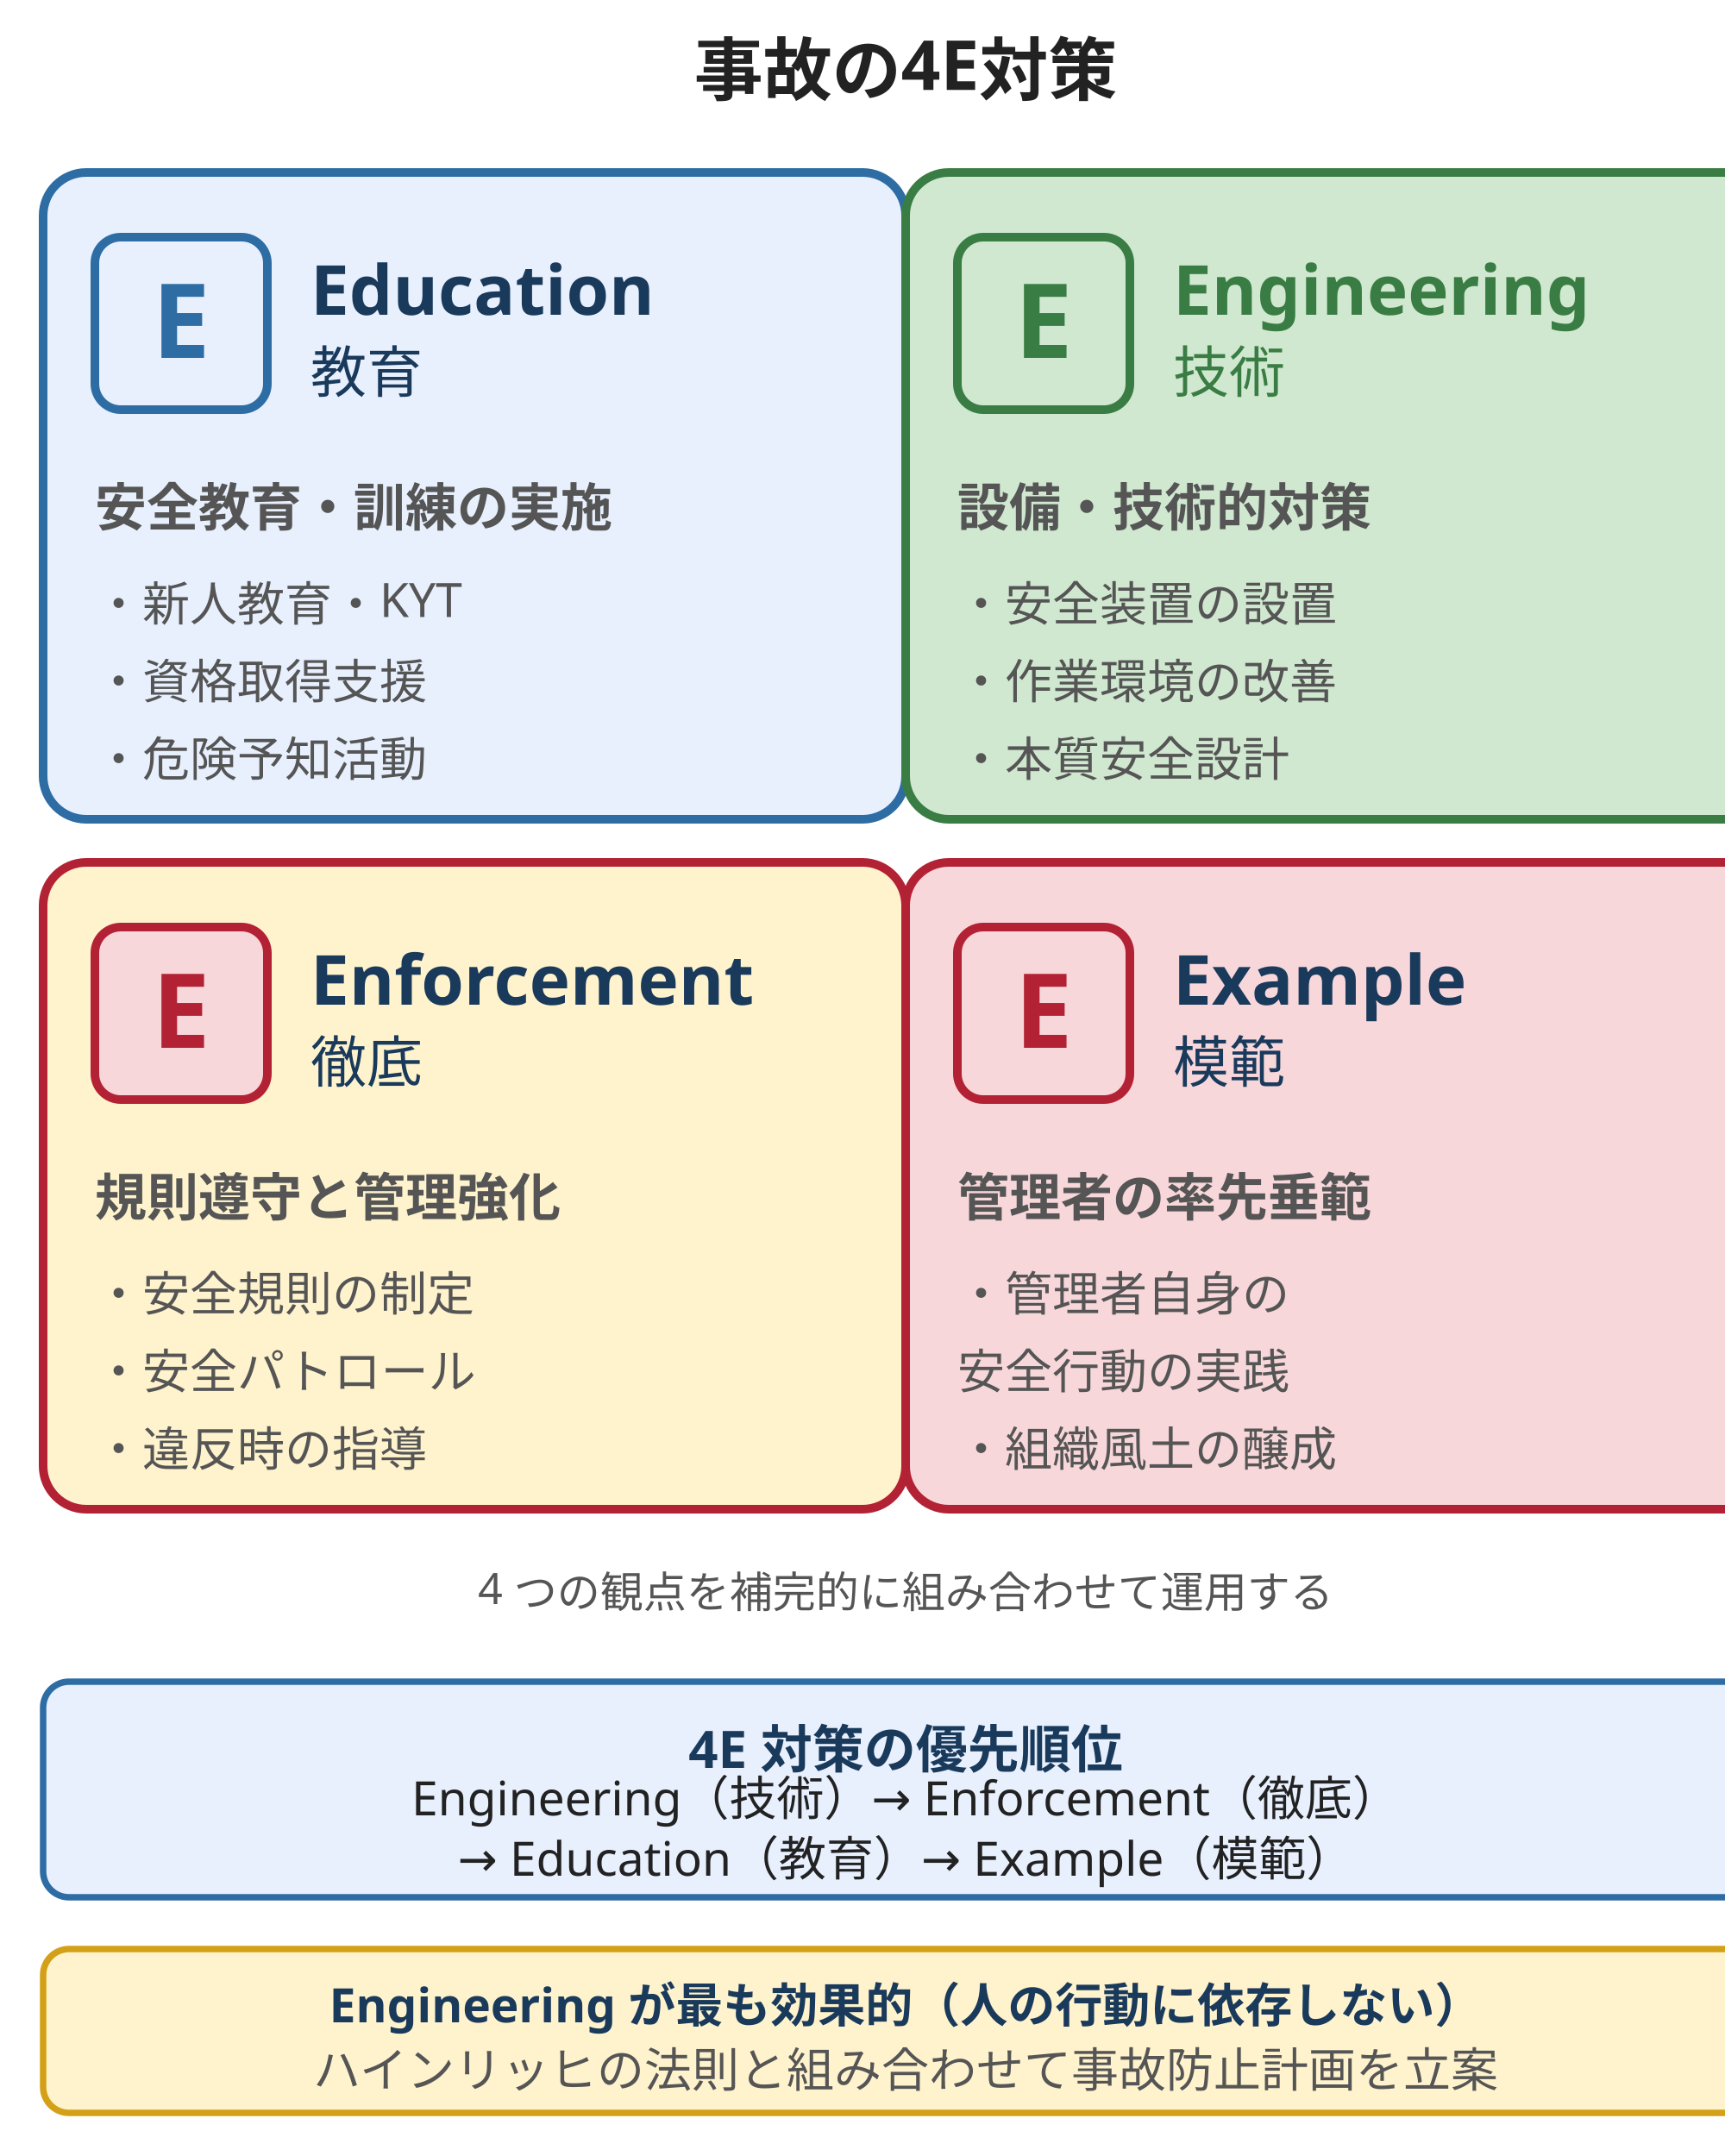
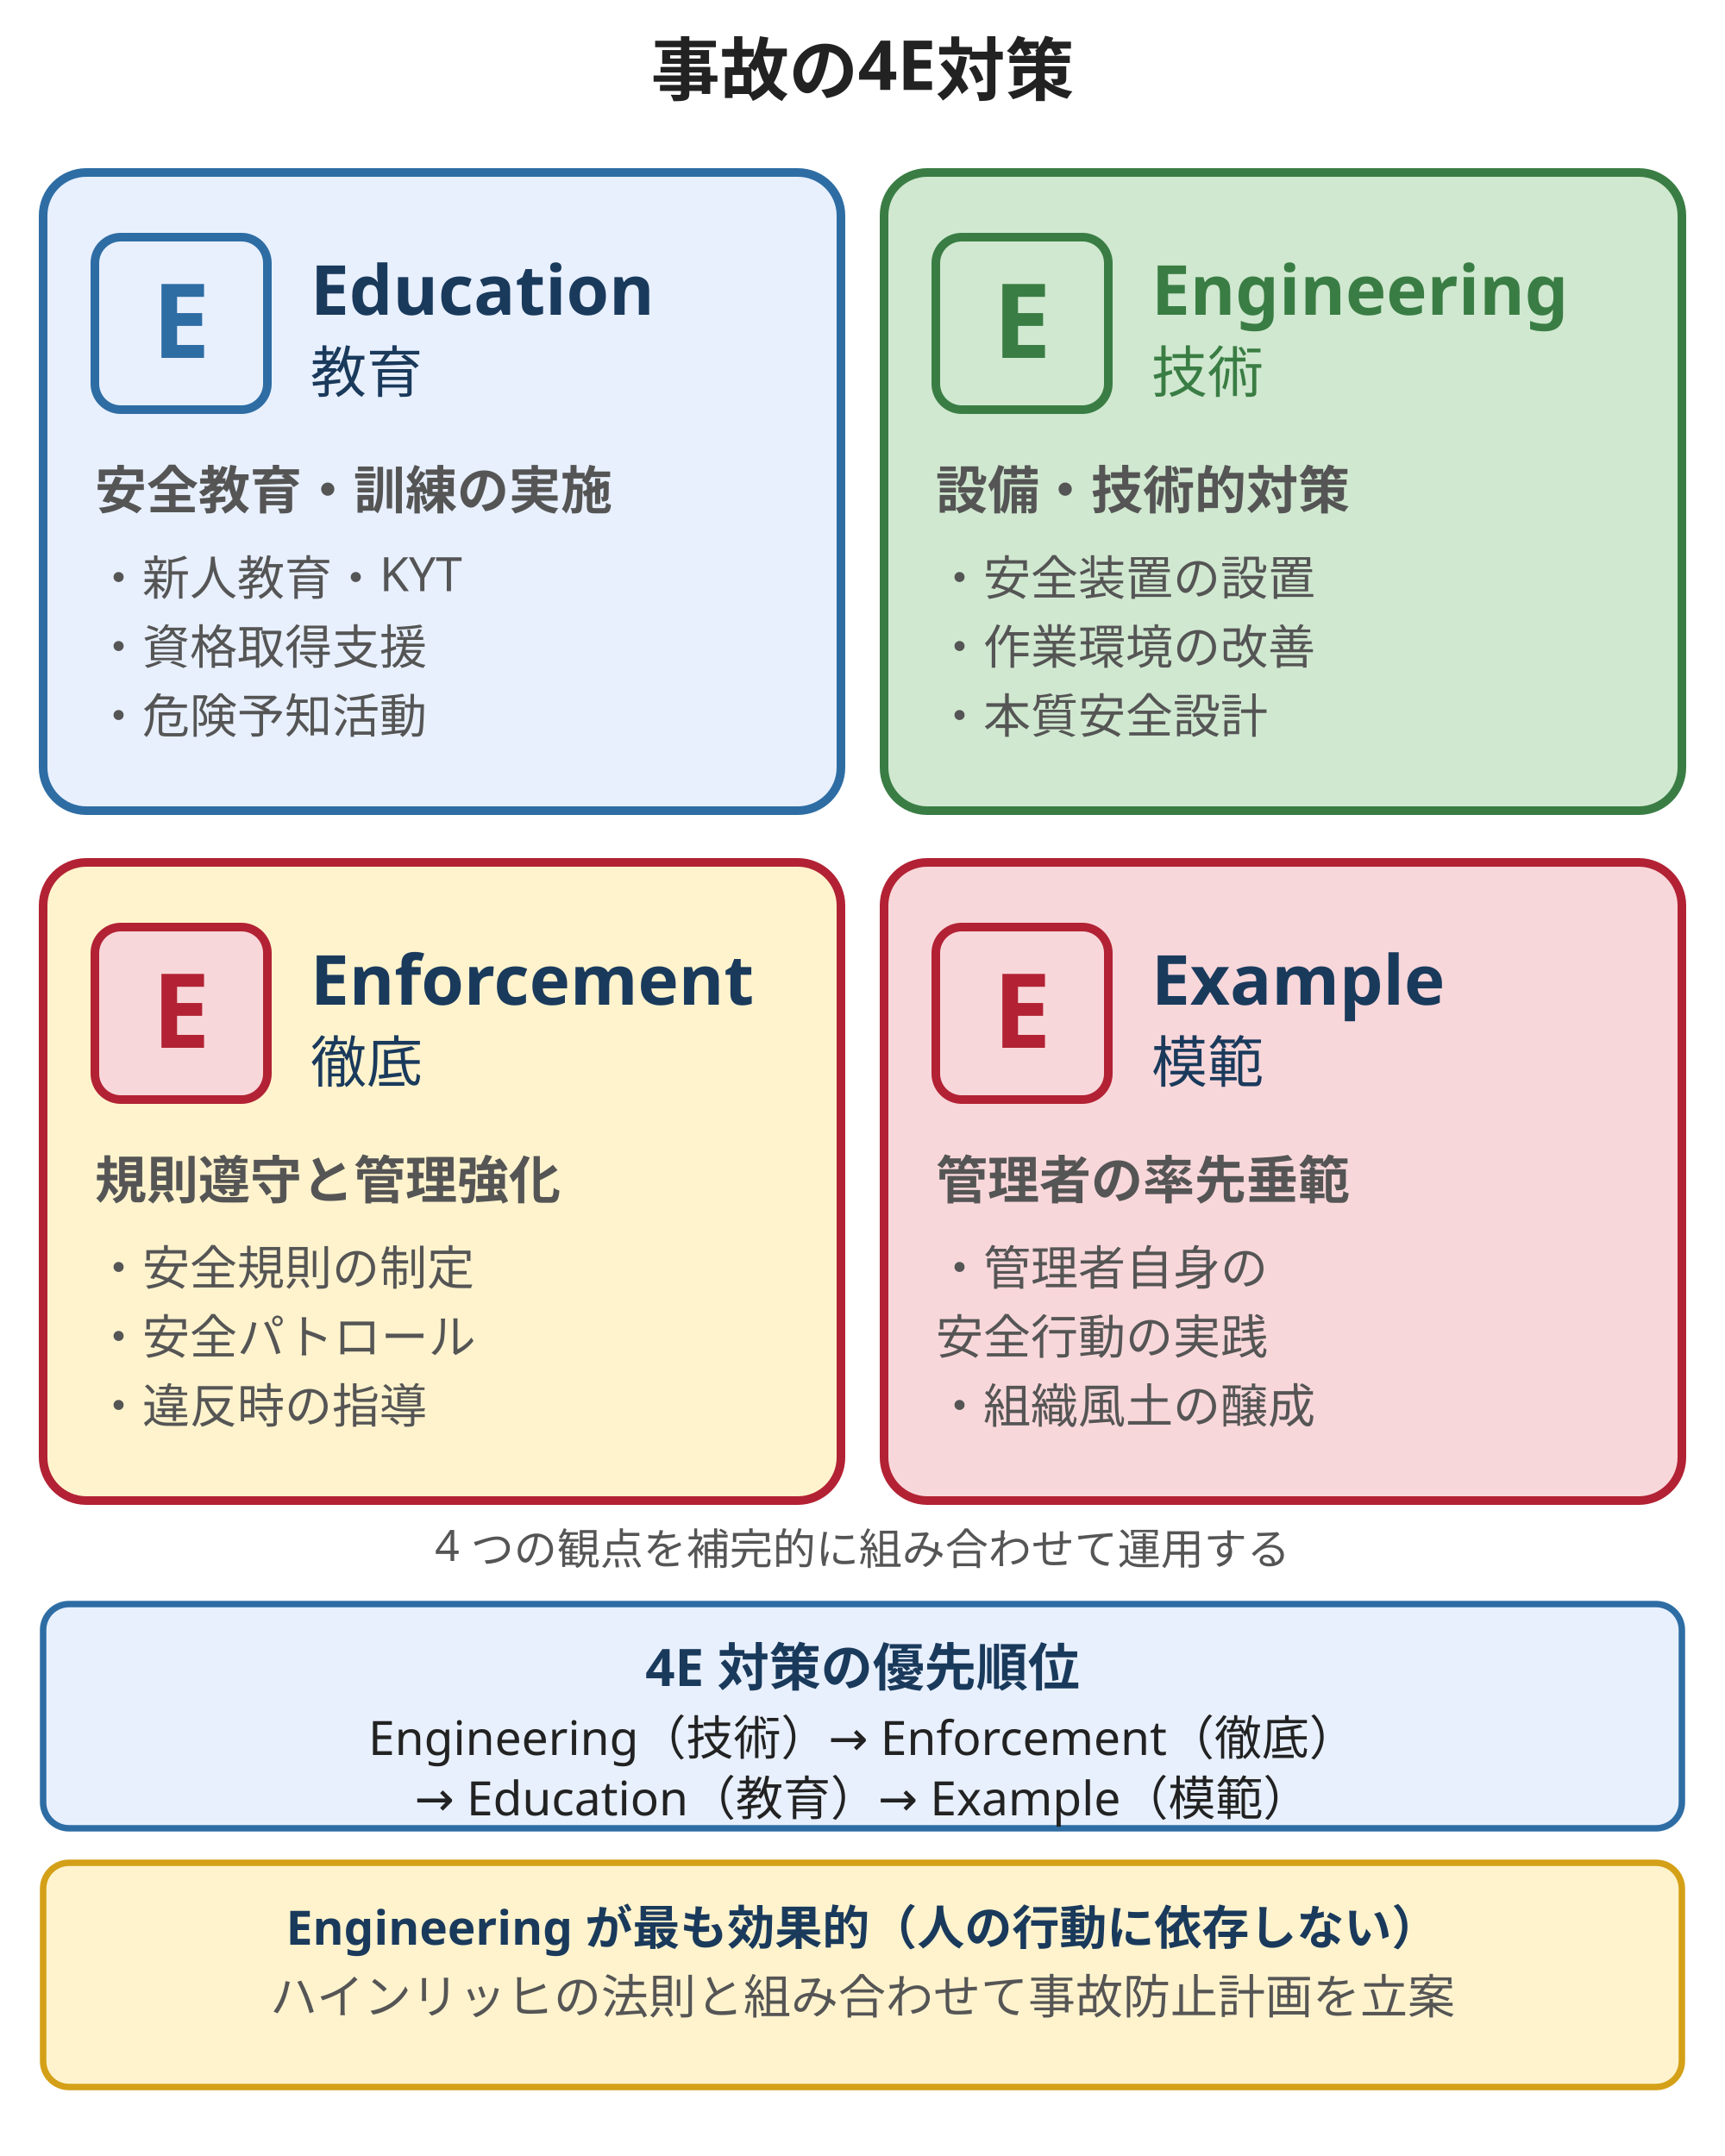
<svg xmlns="http://www.w3.org/2000/svg" width="400" height="500" viewBox="0 0 400 500" font-family="sans-serif" style="max-width:400px;width:100%" role="img" aria-labelledby="title4e desc4e" aria-label="事故の4E対策の4要素 — Education(教育)・Engineering(技術)・Enforcement(徹底)・Example(模範)を2×2グリッドで配置">
-   <text x="210" y="22" text-anchor="middle" font-size="16" font-weight="bold" fill="#222">事故の4E対策</text>
-   <rect x="10" y="40" width="200" height="150" rx="10" fill="#e8f0fe" stroke="#2e6da4" stroke-width="2" />
+   <text x="200" y="22" text-anchor="middle" font-size="16" font-weight="bold" fill="#222">事故の4E対策</text>
+   <rect x="10" y="40" width="185" height="148" rx="10" fill="#e8f0fe" stroke="#2e6da4" stroke-width="2" />
  <rect x="22" y="55" width="40" height="40" rx="6" fill="#e8f0fe" stroke="#2e6da4" stroke-width="2" />
  <text x="42" y="83" text-anchor="middle" font-size="24" font-weight="bold" fill="#2e6da4">E</text>
  <text x="72" y="73" font-size="16" font-weight="bold" fill="#1a3a5c">Education</text>
  <text x="72" y="91" font-size="13" fill="#1a3a5c">教育</text>
-   <text x="22" y="122" font-size="12" font-weight="bold" fill="#555">安全教育・訓練の実施</text>
-   <text x="22" y="144" font-size="11" fill="#555">・新人教育・KYT</text>
-   <text x="22" y="162" font-size="11" fill="#555">・資格取得支援</text>
-   <text x="22" y="180" font-size="11" fill="#555">・危険予知活動</text>
-   <rect x="210" y="40" width="200" height="150" rx="10" fill="#d0e8d0" stroke="#3a7d44" stroke-width="2" />
-   <rect x="222" y="55" width="40" height="40" rx="6" fill="#d0e8d0" stroke="#3a7d44" stroke-width="2" />
-   <text x="242" y="83" text-anchor="middle" font-size="24" font-weight="bold" fill="#3a7d44">E</text>
-   <text x="272" y="73" font-size="16" font-weight="bold" fill="#3a7d44">Engineering</text>
-   <text x="272" y="91" font-size="13" fill="#3a7d44">技術</text>
-   <text x="222" y="122" font-size="12" font-weight="bold" fill="#555">設備・技術的対策</text>
-   <text x="222" y="144" font-size="11" fill="#555">・安全装置の設置</text>
-   <text x="222" y="162" font-size="11" fill="#555">・作業環境の改善</text>
-   <text x="222" y="180" font-size="11" fill="#555">・本質安全設計</text>
-   <rect x="10" y="200" width="200" height="150" rx="10" fill="#fff3cd" stroke="#b22234" stroke-width="2" />
+   <text x="22" y="118" font-size="12" font-weight="bold" fill="#555">安全教育・訓練の実施</text>
+   <text x="22" y="138" font-size="11" fill="#555">・新人教育・KYT</text>
+   <text x="22" y="154" font-size="11" fill="#555">・資格取得支援</text>
+   <text x="22" y="170" font-size="11" fill="#555">・危険予知活動</text>
+   <rect x="205" y="40" width="185" height="148" rx="10" fill="#d0e8d0" stroke="#3a7d44" stroke-width="2" />
+   <rect x="217" y="55" width="40" height="40" rx="6" fill="#d0e8d0" stroke="#3a7d44" stroke-width="2" />
+   <text x="237" y="83" text-anchor="middle" font-size="24" font-weight="bold" fill="#3a7d44">E</text>
+   <text x="267" y="73" font-size="16" font-weight="bold" fill="#3a7d44">Engineering</text>
+   <text x="267" y="91" font-size="13" fill="#3a7d44">技術</text>
+   <text x="217" y="118" font-size="12" font-weight="bold" fill="#555">設備・技術的対策</text>
+   <text x="217" y="138" font-size="11" fill="#555">・安全装置の設置</text>
+   <text x="217" y="154" font-size="11" fill="#555">・作業環境の改善</text>
+   <text x="217" y="170" font-size="11" fill="#555">・本質安全設計</text>
+   <rect x="10" y="200" width="185" height="148" rx="10" fill="#fff3cd" stroke="#b22234" stroke-width="2" />
  <rect x="22" y="215" width="40" height="40" rx="6" fill="#f8d7da" stroke="#b22234" stroke-width="2" />
  <text x="42" y="243" text-anchor="middle" font-size="24" font-weight="bold" fill="#b22234">E</text>
  <text x="72" y="233" font-size="16" font-weight="bold" fill="#1a3a5c">Enforcement</text>
  <text x="72" y="251" font-size="13" fill="#1a3a5c">徹底</text>
-   <text x="22" y="282" font-size="12" font-weight="bold" fill="#555">規則遵守と管理強化</text>
-   <text x="22" y="304" font-size="11" fill="#555">・安全規則の制定</text>
-   <text x="22" y="322" font-size="11" fill="#555">・安全パトロール</text>
-   <text x="22" y="340" font-size="11" fill="#555">・違反時の指導</text>
-   <rect x="210" y="200" width="200" height="150" rx="10" fill="#f8d7da" stroke="#b22234" stroke-width="2" />
-   <rect x="222" y="215" width="40" height="40" rx="6" fill="#f8d7da" stroke="#b22234" stroke-width="2" />
-   <text x="242" y="243" text-anchor="middle" font-size="24" font-weight="bold" fill="#b22234">E</text>
-   <text x="272" y="233" font-size="16" font-weight="bold" fill="#1a3a5c">Example</text>
-   <text x="272" y="251" font-size="13" fill="#1a3a5c">模範</text>
-   <text x="222" y="282" font-size="12" font-weight="bold" fill="#555">管理者の率先垂範</text>
-   <text x="222" y="304" font-size="11" fill="#555">・管理者自身の</text>
-   <text x="222" y="322" font-size="11" fill="#555">　安全行動の実践</text>
-   <text x="222" y="340" font-size="11" fill="#555">・組織風土の醸成</text>
-   <text x="210" y="372" text-anchor="middle" font-size="10" fill="#555">4 つの観点を補完的に組み合わせて運用する</text>
-   <rect x="10" y="390" width="400" height="50" fill="#e8f0fe" stroke="#2e6da4" stroke-width="1.5" rx="6" />
-   <text x="210" y="410" text-anchor="middle" font-size="12" fill="#1a3a5c" font-weight="bold">4E 対策の優先順位</text>
-   <text x="210" y="421" text-anchor="middle" font-size="11" fill="#222">Engineering（技術）→ Enforcement（徹底）</text>
-   <text x="210" y="435" text-anchor="middle" font-size="11" fill="#222">→ Education（教育）→ Example（模範）</text>
-   <rect x="10" y="452" width="400" height="38" fill="#fff3cd" stroke="#d4a017" stroke-width="1.5" rx="6" />
-   <text x="210" y="469" text-anchor="middle" font-size="11" fill="#1a3a5c" font-weight="bold">Engineering が最も効果的（人の行動に依存しない）</text>
-   <text x="210" y="484" text-anchor="middle" font-size="11" fill="#555">ハインリッヒの法則と組み合わせて事故防止計画を立案</text>
+   <text x="22" y="278" font-size="12" font-weight="bold" fill="#555">規則遵守と管理強化</text>
+   <text x="22" y="298" font-size="11" fill="#555">・安全規則の制定</text>
+   <text x="22" y="314" font-size="11" fill="#555">・安全パトロール</text>
+   <text x="22" y="330" font-size="11" fill="#555">・違反時の指導</text>
+   <rect x="205" y="200" width="185" height="148" rx="10" fill="#f8d7da" stroke="#b22234" stroke-width="2" />
+   <rect x="217" y="215" width="40" height="40" rx="6" fill="#f8d7da" stroke="#b22234" stroke-width="2" />
+   <text x="237" y="243" text-anchor="middle" font-size="24" font-weight="bold" fill="#b22234">E</text>
+   <text x="267" y="233" font-size="16" font-weight="bold" fill="#1a3a5c">Example</text>
+   <text x="267" y="251" font-size="13" fill="#1a3a5c">模範</text>
+   <text x="217" y="278" font-size="12" font-weight="bold" fill="#555">管理者の率先垂範</text>
+   <text x="217" y="298" font-size="11" fill="#555">・管理者自身の</text>
+   <text x="217" y="314" font-size="11" fill="#555">　安全行動の実践</text>
+   <text x="217" y="330" font-size="11" fill="#555">・組織風土の醸成</text>
+   <text x="200" y="362" text-anchor="middle" font-size="10" fill="#555">4 つの観点を補完的に組み合わせて運用する</text>
+   <rect x="10" y="372" width="380" height="52" fill="#e8f0fe" stroke="#2e6da4" stroke-width="1.5" rx="6" />
+   <text x="200" y="391" text-anchor="middle" font-size="12" fill="#1a3a5c" font-weight="bold">4E 対策の優先順位</text>
+   <text x="200" y="407" text-anchor="middle" font-size="11" fill="#222">Engineering（技術）→ Enforcement（徹底）</text>
+   <text x="200" y="421" text-anchor="middle" font-size="11" fill="#222">→ Education（教育）→ Example（模範）</text>
+   <rect x="10" y="432" width="380" height="52" fill="#fff3cd" stroke="#d4a017" stroke-width="1.5" rx="6" />
+   <text x="200" y="451" text-anchor="middle" font-size="11" fill="#1a3a5c" font-weight="bold">Engineering が最も効果的（人の行動に依存しない）</text>
+   <text x="200" y="467" text-anchor="middle" font-size="11" fill="#555">ハインリッヒの法則と組み合わせて事故防止計画を立案</text>
</svg>
